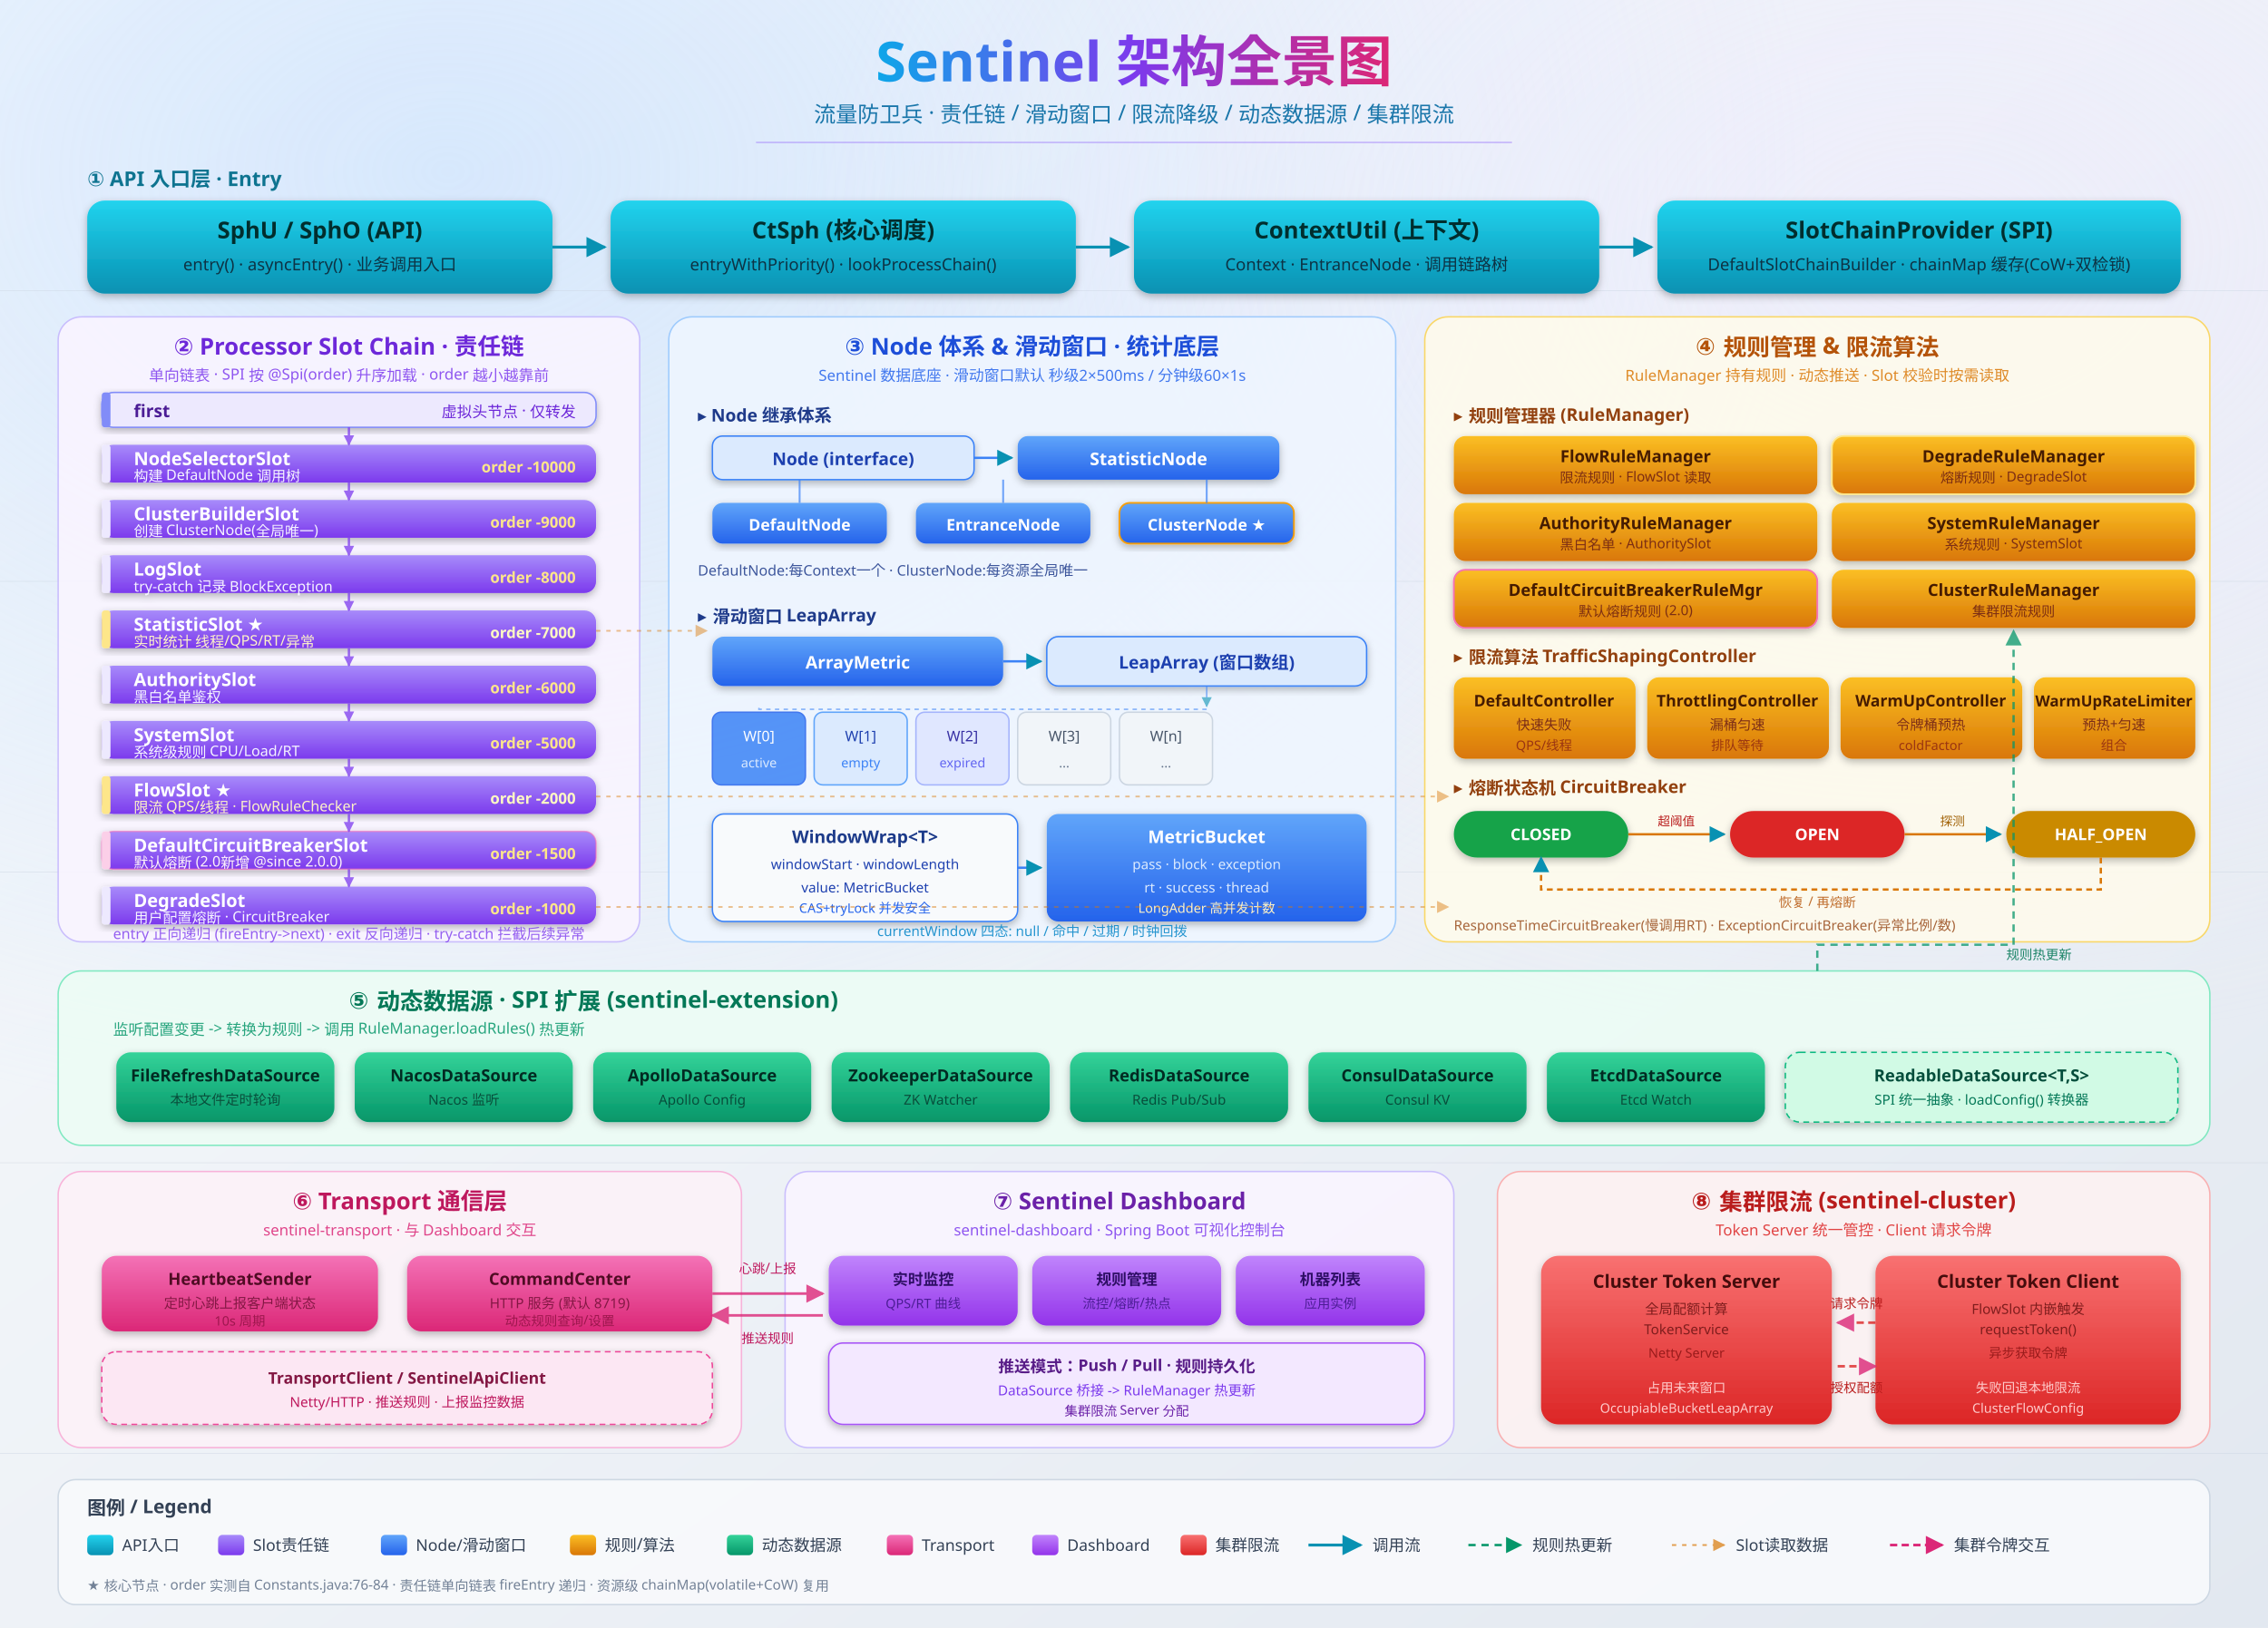
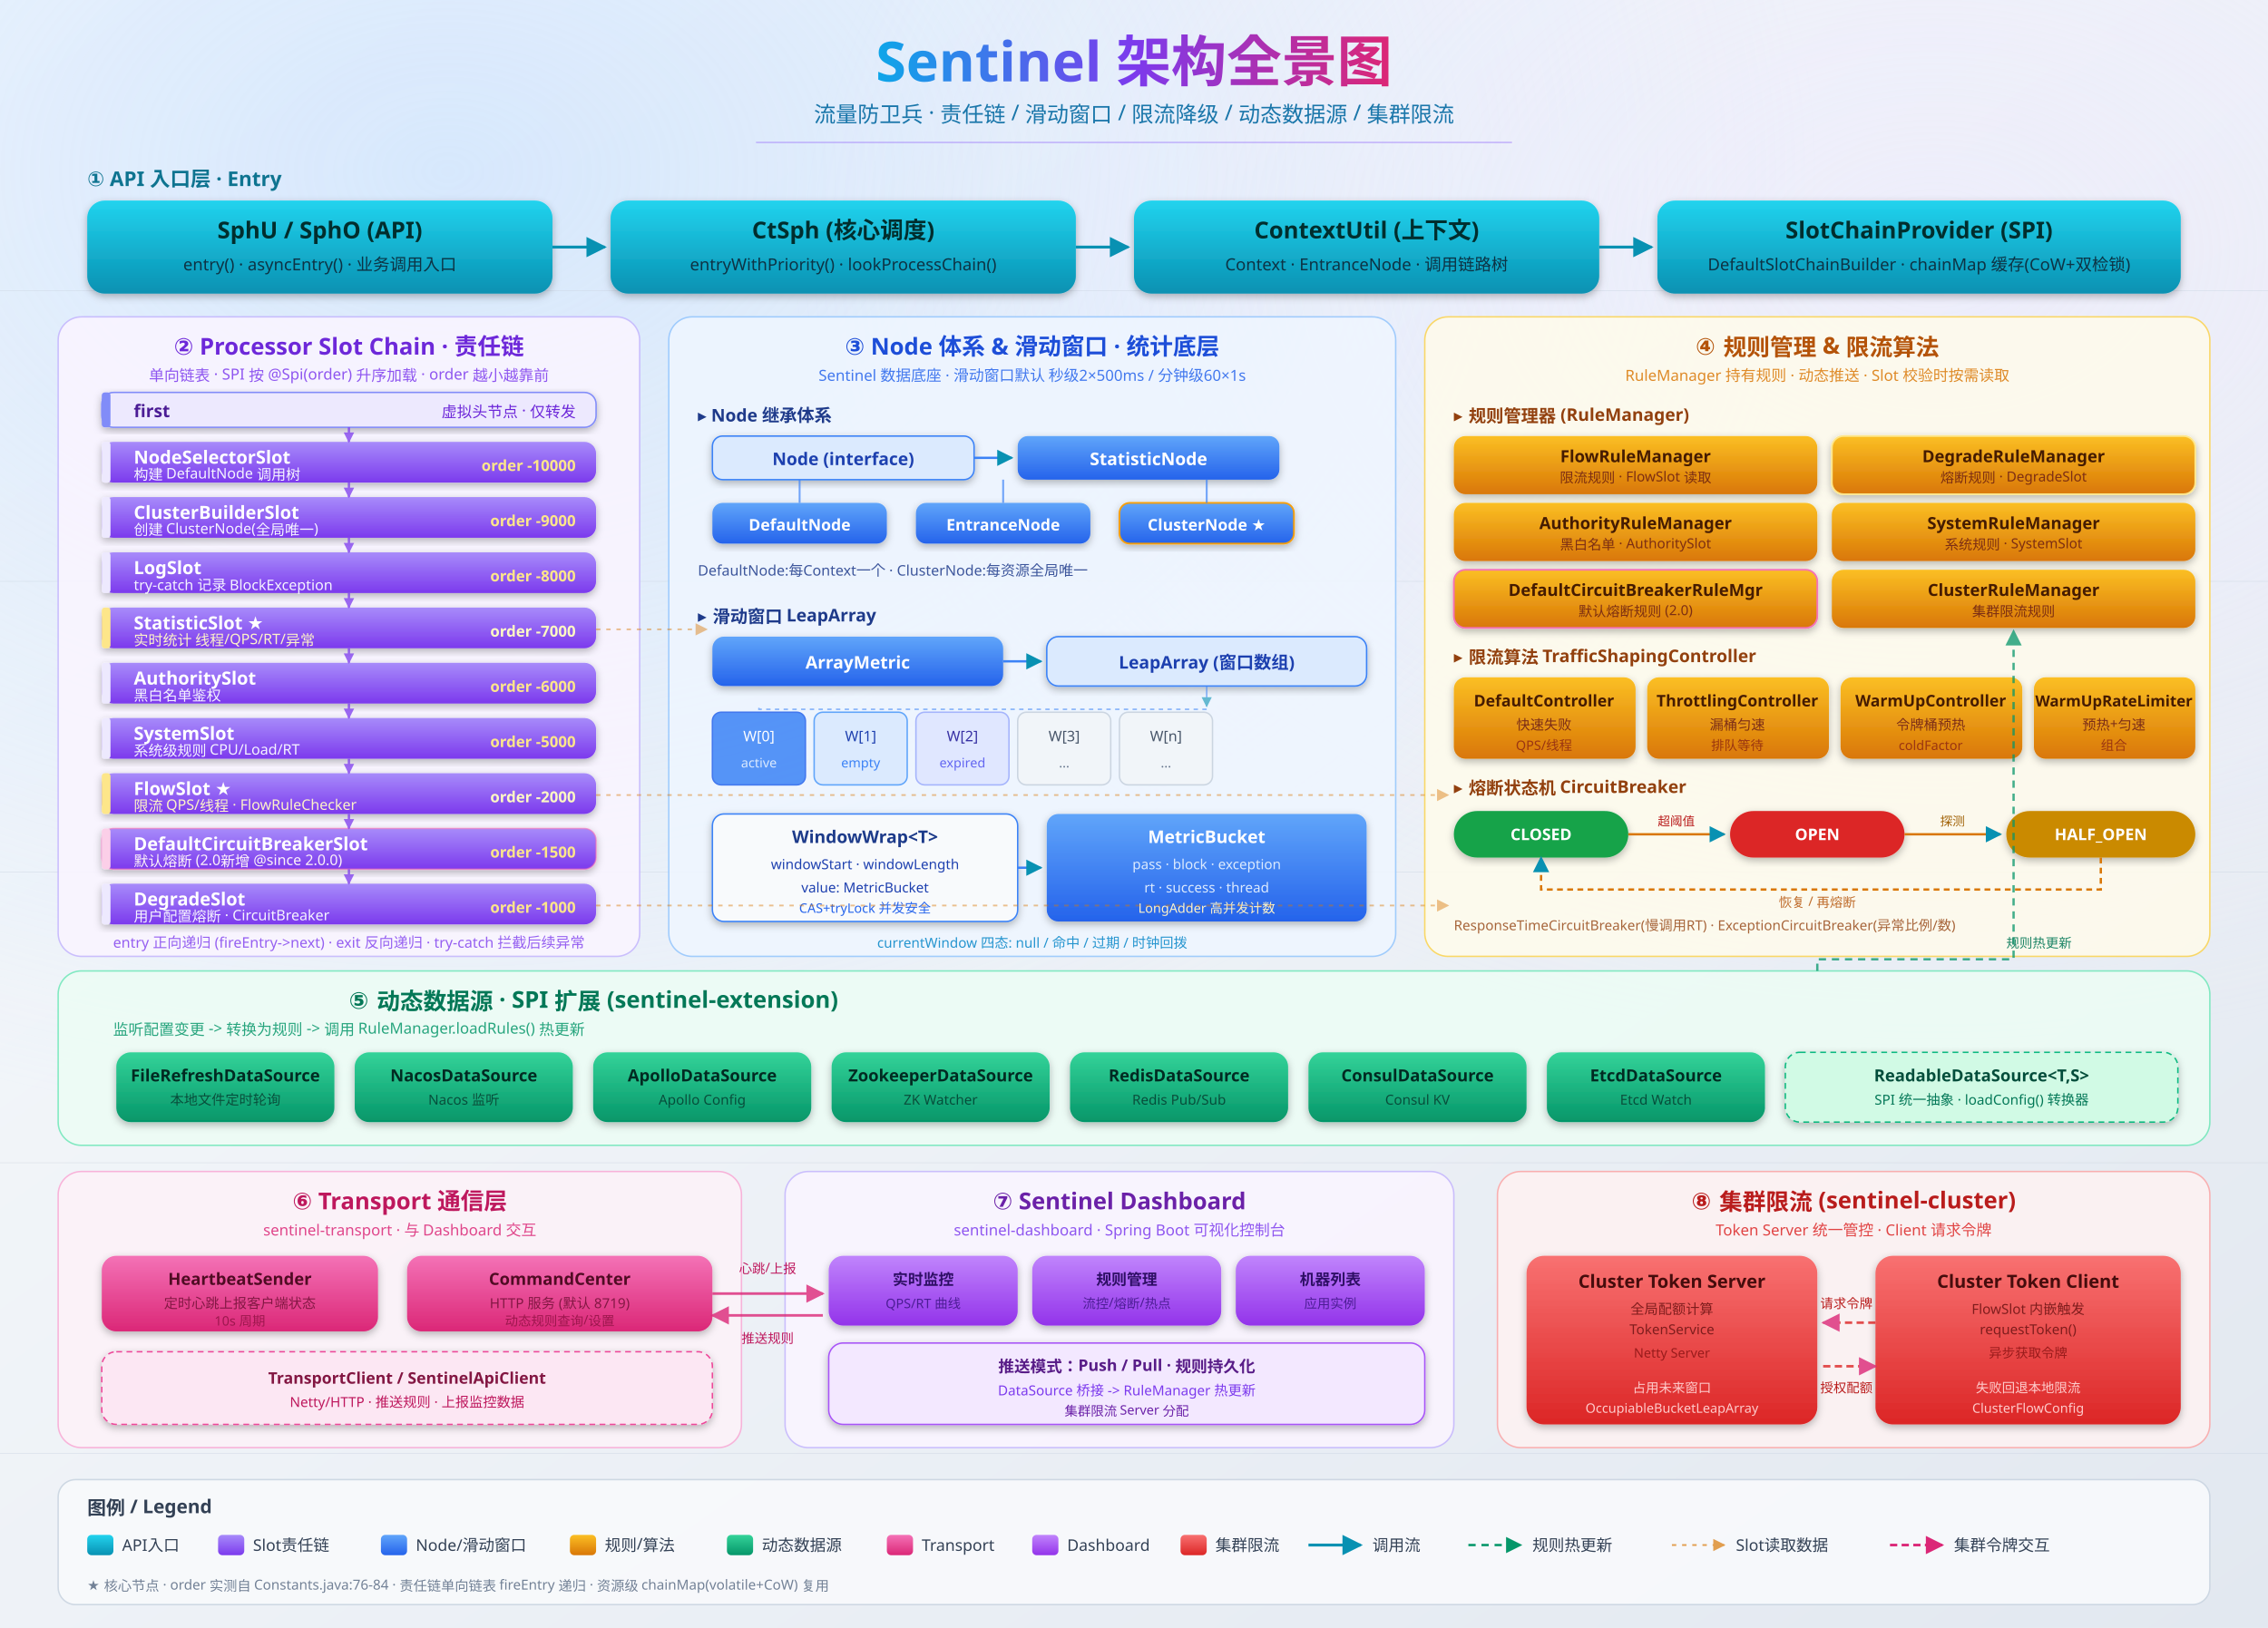
<svg xmlns="http://www.w3.org/2000/svg" width="1560" height="1120" viewBox="0 0 1560 1120" font-family="'Microsoft YaHei','PingFang SC','Segoe UI',sans-serif">
  <defs>
    <linearGradient id="bgGrad" x1="0" y1="0" x2="1" y2="1">
      <stop offset="0" stop-color="#f8fafc" />
      <stop offset="0.5" stop-color="#eef2f7" />
      <stop offset="1" stop-color="#e2e8f0" />
    </linearGradient>
    <radialGradient id="glow1" cx="0.2" cy="0.1" r="0.6">
      <stop offset="0" stop-color="#bfdbfe" stop-opacity="0.55" />
      <stop offset="1" stop-color="#bfdbfe" stop-opacity="0" />
    </radialGradient>
    <radialGradient id="glow2" cx="0.85" cy="0.15" r="0.5">
      <stop offset="0" stop-color="#ede9fe" stop-opacity="0.5" />
      <stop offset="1" stop-color="#ede9fe" stop-opacity="0" />
    </radialGradient>
    <linearGradient id="gEntry" x1="0" y1="0" x2="0" y2="1">
      <stop offset="0" stop-color="#22d3ee" />
      <stop offset="1" stop-color="#0891b2" />
    </linearGradient>
    <linearGradient id="gSlot" x1="0" y1="0" x2="0" y2="1">
      <stop offset="0" stop-color="#a78bfa" />
      <stop offset="1" stop-color="#7c3aed" />
    </linearGradient>
    <linearGradient id="gNode" x1="0" y1="0" x2="0" y2="1">
      <stop offset="0" stop-color="#60a5fa" />
      <stop offset="1" stop-color="#2563eb" />
    </linearGradient>
    <linearGradient id="gRule" x1="0" y1="0" x2="0" y2="1">
      <stop offset="0" stop-color="#fbbf24" />
      <stop offset="1" stop-color="#d97706" />
    </linearGradient>
    <linearGradient id="gDs" x1="0" y1="0" x2="0" y2="1">
      <stop offset="0" stop-color="#34d399" />
      <stop offset="1" stop-color="#059669" />
    </linearGradient>
    <linearGradient id="gTrans" x1="0" y1="0" x2="0" y2="1">
      <stop offset="0" stop-color="#f472b6" />
      <stop offset="1" stop-color="#db2777" />
    </linearGradient>
    <linearGradient id="gCluster" x1="0" y1="0" x2="0" y2="1">
      <stop offset="0" stop-color="#f87171" />
      <stop offset="1" stop-color="#dc2626" />
    </linearGradient>
    <linearGradient id="gDash" x1="0" y1="0" x2="0" y2="1">
      <stop offset="0" stop-color="#c084fc" />
      <stop offset="1" stop-color="#9333ea" />
    </linearGradient>
    <linearGradient id="titleGrad" x1="0" y1="0" x2="1" y2="0">
      <stop offset="0" stop-color="#0ea5e9" />
      <stop offset="0.5" stop-color="#7c3aed" />
      <stop offset="1" stop-color="#db2777" />
    </linearGradient>
    <filter id="shadow" x="-20%" y="-20%" width="140%" height="140%">
      <feGaussianBlur in="SourceAlpha" stdDeviation="2.5" />
      <feOffset dx="0" dy="2" result="off" />
      <feComponentTransfer>
        <feFuncA type="linear" slope="0.28" />
      </feComponentTransfer>
      <feMerge>
        <feMergeNode />
        <feMergeNode in="SourceGraphic" />
      </feMerge>
    </filter>
    <marker id="arr" viewBox="0 0 10 10" refX="9" refY="5" markerWidth="7" markerHeight="7" orient="auto">
      <path d="M0,0 L10,5 L0,10 z" fill="#0891b2" />
    </marker>
    <marker id="arrV" viewBox="0 0 10 10" refX="9" refY="5" markerWidth="7" markerHeight="7" orient="auto">
      <path d="M0,0 L10,5 L0,10 z" fill="#7c3aed" />
    </marker>
    <marker id="arrG" viewBox="0 0 10 10" refX="9" refY="5" markerWidth="7" markerHeight="7" orient="auto">
      <path d="M0,0 L10,5 L0,10 z" fill="#059669" />
    </marker>
    <marker id="arrP" viewBox="0 0 10 10" refX="9" refY="5" markerWidth="7" markerHeight="7" orient="auto">
      <path d="M0,0 L10,5 L0,10 z" fill="#db2777" />
    </marker>
    <marker id="arrD" viewBox="0 0 10 10" refX="9" refY="5" markerWidth="7" markerHeight="7" orient="auto">
      <path d="M0,0 L10,5 L0,10 z" fill="#d97706" />
    </marker>
    <marker id="arrVs" viewBox="0 0 10 10" refX="9" refY="5" markerWidth="4.5" markerHeight="4.5" orient="auto">
      <path d="M0,0 L10,5 L0,10 z" fill="#7c3aed" />
    </marker>
  </defs>
  <rect width="1560" height="1120" fill="url(#bgGrad)" />
  <rect width="1560" height="1120" fill="url(#glow1)" />
  <rect width="1560" height="1120" fill="url(#glow2)" />
  <g stroke="#cbd5e1" stroke-width="0.5" opacity="0.55">
    <path d="M0 200 H1560 M0 400 H1560 M0 600 H1560 M0 800 H1560 M0 1000 H1560" />
  </g>
  <text x="780" y="56" text-anchor="middle" font-size="38" font-weight="800" fill="url(#titleGrad)">Sentinel 架构全景图</text>
  <text x="780" y="84" text-anchor="middle" font-size="15" fill="#0369a1" opacity="0.9">流量防卫兵 · 责任链 / 滑动窗口 / 限流降级 / 动态数据源 / 集群限流</text>
  <line x1="520" y1="98" x2="1040" y2="98" stroke="#a78bfa" stroke-width="1" opacity="0.6" />
  <text x="60" y="128" font-size="14" font-weight="700" fill="#0e7490">① API 入口层 · Entry</text>
  <g filter="url(#shadow)">
    <rect x="60" y="138" width="320" height="64" rx="12" fill="url(#gEntry)" />
    <text x="220" y="164" text-anchor="middle" font-size="16" font-weight="700" fill="#042f2e">SphU / SphO  (API)</text>
    <text x="220" y="186" text-anchor="middle" font-size="11.5" fill="#083344">entry() · asyncEntry() · 业务调用入口</text>
  </g>
  <g filter="url(#shadow)">
    <rect x="420" y="138" width="320" height="64" rx="12" fill="url(#gEntry)" />
    <text x="580" y="164" text-anchor="middle" font-size="16" font-weight="700" fill="#042f2e">CtSph  (核心调度)</text>
    <text x="580" y="186" text-anchor="middle" font-size="11.5" fill="#083344">entryWithPriority() · lookProcessChain()</text>
  </g>
  <g filter="url(#shadow)">
    <rect x="780" y="138" width="320" height="64" rx="12" fill="url(#gEntry)" />
    <text x="940" y="164" text-anchor="middle" font-size="16" font-weight="700" fill="#042f2e">ContextUtil  (上下文)</text>
    <text x="940" y="186" text-anchor="middle" font-size="11.5" fill="#083344">Context · EntranceNode · 调用链路树</text>
  </g>
  <g filter="url(#shadow)">
    <rect x="1140" y="138" width="360" height="64" rx="12" fill="url(#gEntry)" />
    <text x="1320" y="164" text-anchor="middle" font-size="16" font-weight="700" fill="#042f2e">SlotChainProvider (SPI)</text>
    <text x="1320" y="186" text-anchor="middle" font-size="11.5" fill="#083344">DefaultSlotChainBuilder · chainMap 缓存(CoW+双检锁)</text>
  </g>
  <g stroke="#0891b2" stroke-width="2" fill="none" marker-end="url(#arr)">
    <path d="M380 170 H416" />
    <path d="M740 170 H776" />
    <path d="M1100 170 H1136" />
  </g>
-   <rect x="40" y="218" width="400" height="430" rx="16" fill="#faf5ff" opacity="0.85" stroke="#c4b5fd" stroke-width="1" />
+   <rect x="40" y="218" width="400" height="440" rx="16" fill="#faf5ff" opacity="0.85" stroke="#c4b5fd" stroke-width="1" />
  <text x="240" y="244" text-anchor="middle" font-size="16" font-weight="700" fill="#6d28d9">② Processor Slot Chain · 责任链</text>
  <text x="240" y="262" text-anchor="middle" font-size="10.5" fill="#7c3aed" opacity="0.85">单向链表 · SPI 按 @Spi(order) 升序加载 · order 越小越靠前</text>
  <g filter="url(#shadow)">
    <rect x="70" y="270" width="340" height="24" rx="8" fill="#ede9fe" stroke="#818cf8" stroke-width="1" />
    <rect x="70" y="270" width="6" height="24" rx="2" fill="#818cf8" />
    <text x="92" y="287" font-size="12" font-weight="700" fill="#4c1d95">first</text>
    <text x="396" y="287" text-anchor="end" font-size="10.5" fill="#6d28d9">虚拟头节点 · 仅转发</text>
  </g>
  <g filter="url(#shadow)">
-     <rect x="70" y="306" width="340" height="26" rx="8" fill="url(#gSlot)" />
-     <rect x="70" y="306" width="6" height="26" rx="2" fill="#ede9fe" />
-     <text x="92" y="320" font-size="12.5" font-weight="700" fill="#fff">NodeSelectorSlot</text>
-     <text x="92" y="331" font-size="10" fill="#f5f3ff">构建 DefaultNode 调用树</text>
-     <text x="396" y="325" text-anchor="end" font-size="10.5" font-weight="700" fill="#fde68a">order -10000</text>
-   </g>
-   <g filter="url(#shadow)">
-     <rect x="70" y="344" width="340" height="26" rx="8" fill="url(#gSlot)" />
-     <rect x="70" y="344" width="6" height="26" rx="2" fill="#ede9fe" />
-     <text x="92" y="358" font-size="12.5" font-weight="700" fill="#fff">ClusterBuilderSlot</text>
-     <text x="92" y="369" font-size="10" fill="#f5f3ff">创建 ClusterNode(全局唯一)</text>
-     <text x="396" y="363" text-anchor="end" font-size="10.5" font-weight="700" fill="#fde68a">order -9000</text>
-   </g>
-   <g filter="url(#shadow)">
-     <rect x="70" y="382" width="340" height="26" rx="8" fill="url(#gSlot)" />
-     <rect x="70" y="382" width="6" height="26" rx="2" fill="#ede9fe" />
-     <text x="92" y="396" font-size="12.5" font-weight="700" fill="#fff">LogSlot</text>
-     <text x="92" y="407" font-size="10" fill="#f5f3ff">try-catch 记录 BlockException</text>
-     <text x="396" y="401" text-anchor="end" font-size="10.5" font-weight="700" fill="#fde68a">order -8000</text>
-   </g>
-   <g filter="url(#shadow)">
-     <rect x="70" y="420" width="340" height="26" rx="8" fill="url(#gSlot)" />
-     <rect x="70" y="420" width="6" height="26" rx="2" fill="#fde68a" />
-     <text x="92" y="434" font-size="12.5" font-weight="700" fill="#fff">StatisticSlot  ★</text>
-     <text x="92" y="445" font-size="10" fill="#fef3c7">实时统计 线程/QPS/RT/异常</text>
-     <text x="396" y="439" text-anchor="end" font-size="10.5" font-weight="700" fill="#fef9c3">order -7000</text>
-   </g>
-   <g filter="url(#shadow)">
-     <rect x="70" y="458" width="340" height="26" rx="8" fill="url(#gSlot)" />
-     <rect x="70" y="458" width="6" height="26" rx="2" fill="#ede9fe" />
-     <text x="92" y="472" font-size="12.5" font-weight="700" fill="#fff">AuthoritySlot</text>
-     <text x="92" y="483" font-size="10" fill="#f5f3ff">黑白名单鉴权</text>
-     <text x="396" y="477" text-anchor="end" font-size="10.5" font-weight="700" fill="#fde68a">order -6000</text>
-   </g>
-   <g filter="url(#shadow)">
-     <rect x="70" y="496" width="340" height="26" rx="8" fill="url(#gSlot)" />
-     <rect x="70" y="496" width="6" height="26" rx="2" fill="#ede9fe" />
-     <text x="92" y="510" font-size="12.5" font-weight="700" fill="#fff">SystemSlot</text>
-     <text x="92" y="521" font-size="10" fill="#f5f3ff">系统级规则 CPU/Load/RT</text>
-     <text x="396" y="515" text-anchor="end" font-size="10.5" font-weight="700" fill="#fde68a">order -5000</text>
-   </g>
-   <g filter="url(#shadow)">
-     <rect x="70" y="534" width="340" height="26" rx="8" fill="url(#gSlot)" />
-     <rect x="70" y="534" width="6" height="26" rx="2" fill="#fde68a" />
-     <text x="92" y="548" font-size="12.5" font-weight="700" fill="#fff">FlowSlot  ★</text>
-     <text x="92" y="559" font-size="10" fill="#fef3c7">限流 QPS/线程 · FlowRuleChecker</text>
-     <text x="396" y="553" text-anchor="end" font-size="10.5" font-weight="700" fill="#fef9c3">order -2000</text>
-   </g>
-   <g filter="url(#shadow)">
-     <rect x="70" y="572" width="340" height="26" rx="8" fill="url(#gSlot)" stroke="#f472b6" stroke-width="1" stroke-opacity="0.6" />
-     <rect x="70" y="572" width="6" height="26" rx="2" fill="#fbcfe8" />
-     <text x="92" y="586" font-size="12.5" font-weight="700" fill="#fff">DefaultCircuitBreakerSlot</text>
-     <text x="92" y="597" font-size="10" fill="#fdf2f8">默认熔断 (2.0新增 @since 2.0.0)</text>
-     <text x="396" y="591" text-anchor="end" font-size="10.5" font-weight="700" fill="#fde68a">order -1500</text>
-   </g>
-   <g filter="url(#shadow)">
-     <rect x="70" y="610" width="340" height="26" rx="8" fill="url(#gSlot)" />
-     <rect x="70" y="610" width="6" height="26" rx="2" fill="#ede9fe" />
-     <text x="92" y="624" font-size="12.5" font-weight="700" fill="#fff">DegradeSlot</text>
-     <text x="92" y="635" font-size="10" fill="#f5f3ff">用户配置熔断 · CircuitBreaker</text>
-     <text x="396" y="629" text-anchor="end" font-size="10.5" font-weight="700" fill="#fde68a">order -1000</text>
+     <rect x="70" y="304" width="340" height="28" rx="8" fill="url(#gSlot)" />
+     <rect x="70" y="304" width="6" height="28" rx="2" fill="#ede9fe" />
+     <text x="92" y="319" font-size="12.5" font-weight="700" fill="#fff">NodeSelectorSlot</text>
+     <text x="92" y="330" font-size="10" fill="#f5f3ff">构建 DefaultNode 调用树</text>
+     <text x="396" y="324" text-anchor="end" font-size="10.5" font-weight="700" fill="#fde68a">order -10000</text>
+   </g>
+   <g filter="url(#shadow)">
+     <rect x="70" y="342" width="340" height="28" rx="8" fill="url(#gSlot)" />
+     <rect x="70" y="342" width="6" height="28" rx="2" fill="#ede9fe" />
+     <text x="92" y="357" font-size="12.5" font-weight="700" fill="#fff">ClusterBuilderSlot</text>
+     <text x="92" y="368" font-size="10" fill="#f5f3ff">创建 ClusterNode(全局唯一)</text>
+     <text x="396" y="362" text-anchor="end" font-size="10.5" font-weight="700" fill="#fde68a">order -9000</text>
+   </g>
+   <g filter="url(#shadow)">
+     <rect x="70" y="380" width="340" height="28" rx="8" fill="url(#gSlot)" />
+     <rect x="70" y="380" width="6" height="28" rx="2" fill="#ede9fe" />
+     <text x="92" y="395" font-size="12.5" font-weight="700" fill="#fff">LogSlot</text>
+     <text x="92" y="406" font-size="10" fill="#f5f3ff">try-catch 记录 BlockException</text>
+     <text x="396" y="400" text-anchor="end" font-size="10.5" font-weight="700" fill="#fde68a">order -8000</text>
+   </g>
+   <g filter="url(#shadow)">
+     <rect x="70" y="418" width="340" height="28" rx="8" fill="url(#gSlot)" />
+     <rect x="70" y="418" width="6" height="28" rx="2" fill="#fde68a" />
+     <text x="92" y="433" font-size="12.5" font-weight="700" fill="#fff">StatisticSlot  ★</text>
+     <text x="92" y="444" font-size="10" fill="#fef3c7">实时统计 线程/QPS/RT/异常</text>
+     <text x="396" y="438" text-anchor="end" font-size="10.5" font-weight="700" fill="#fef9c3">order -7000</text>
+   </g>
+   <g filter="url(#shadow)">
+     <rect x="70" y="456" width="340" height="28" rx="8" fill="url(#gSlot)" />
+     <rect x="70" y="456" width="6" height="28" rx="2" fill="#ede9fe" />
+     <text x="92" y="471" font-size="12.5" font-weight="700" fill="#fff">AuthoritySlot</text>
+     <text x="92" y="482" font-size="10" fill="#f5f3ff">黑白名单鉴权</text>
+     <text x="396" y="476" text-anchor="end" font-size="10.5" font-weight="700" fill="#fde68a">order -6000</text>
+   </g>
+   <g filter="url(#shadow)">
+     <rect x="70" y="494" width="340" height="28" rx="8" fill="url(#gSlot)" />
+     <rect x="70" y="494" width="6" height="28" rx="2" fill="#ede9fe" />
+     <text x="92" y="509" font-size="12.5" font-weight="700" fill="#fff">SystemSlot</text>
+     <text x="92" y="520" font-size="10" fill="#f5f3ff">系统级规则 CPU/Load/RT</text>
+     <text x="396" y="514" text-anchor="end" font-size="10.5" font-weight="700" fill="#fde68a">order -5000</text>
+   </g>
+   <g filter="url(#shadow)">
+     <rect x="70" y="532" width="340" height="28" rx="8" fill="url(#gSlot)" />
+     <rect x="70" y="532" width="6" height="28" rx="2" fill="#fde68a" />
+     <text x="92" y="547" font-size="12.5" font-weight="700" fill="#fff">FlowSlot  ★</text>
+     <text x="92" y="558" font-size="10" fill="#fef3c7">限流 QPS/线程 · FlowRuleChecker</text>
+     <text x="396" y="552" text-anchor="end" font-size="10.5" font-weight="700" fill="#fef9c3">order -2000</text>
+   </g>
+   <g filter="url(#shadow)">
+     <rect x="70" y="570" width="340" height="28" rx="8" fill="url(#gSlot)" stroke="#f472b6" stroke-width="1" stroke-opacity="0.6" />
+     <rect x="70" y="570" width="6" height="28" rx="2" fill="#fbcfe8" />
+     <text x="92" y="585" font-size="12.5" font-weight="700" fill="#fff">DefaultCircuitBreakerSlot</text>
+     <text x="92" y="596" font-size="10" fill="#fdf2f8">默认熔断 (2.0新增 @since 2.0.0)</text>
+     <text x="396" y="590" text-anchor="end" font-size="10.5" font-weight="700" fill="#fde68a">order -1500</text>
+   </g>
+   <g filter="url(#shadow)">
+     <rect x="70" y="608" width="340" height="28" rx="8" fill="url(#gSlot)" />
+     <rect x="70" y="608" width="6" height="28" rx="2" fill="#ede9fe" />
+     <text x="92" y="623" font-size="12.5" font-weight="700" fill="#fff">DegradeSlot</text>
+     <text x="92" y="634" font-size="10" fill="#f5f3ff">用户配置熔断 · CircuitBreaker</text>
+     <text x="396" y="628" text-anchor="end" font-size="10.5" font-weight="700" fill="#fde68a">order -1000</text>
  </g>
  <g stroke="#7c3aed" stroke-width="1.6" fill="none" marker-end="url(#arrVs)" opacity="0.75">
-     <path d="M240 294 V306" />
-     <path d="M240 332 V344" />
-     <path d="M240 370 V382" />
-     <path d="M240 408 V420" />
-     <path d="M240 446 V458" />
-     <path d="M240 484 V496" />
-     <path d="M240 522 V534" />
-     <path d="M240 560 V572" />
-     <path d="M240 598 V610" />
-   </g>
-   <text x="240" y="646" text-anchor="middle" font-size="10" fill="#7c3aed" opacity="0.8">entry 正向递归 (fireEntry-&gt;next) · exit 反向递归 · try-catch 拦截后续异常</text>
-   <rect x="460" y="218" width="500" height="430" rx="16" fill="#eff6ff" opacity="0.85" stroke="#93c5fd" stroke-width="1" />
+     <path d="M240 294 V304" />
+     <path d="M240 332 V342" />
+     <path d="M240 370 V380" />
+     <path d="M240 408 V418" />
+     <path d="M240 446 V456" />
+     <path d="M240 484 V494" />
+     <path d="M240 522 V532" />
+     <path d="M240 560 V570" />
+     <path d="M240 598 V608" />
+   </g>
+   <text x="240" y="652" text-anchor="middle" font-size="10" fill="#7c3aed" opacity="0.8">entry 正向递归 (fireEntry-&gt;next) · exit 反向递归 · try-catch 拦截后续异常</text>
+   <rect x="460" y="218" width="500" height="440" rx="16" fill="#eff6ff" opacity="0.85" stroke="#93c5fd" stroke-width="1" />
  <text x="710" y="244" text-anchor="middle" font-size="16" font-weight="700" fill="#1d4ed8">③ Node 体系 &amp; 滑动窗口 · 统计底层</text>
  <text x="710" y="262" text-anchor="middle" font-size="10.5" fill="#2563eb" opacity="0.85">Sentinel 数据底座 · 滑动窗口默认 秒级2×500ms / 分钟级60×1s</text>
  <text x="480" y="290" font-size="12" font-weight="700" fill="#1e3a8a">▸ Node 继承体系</text>
  <g filter="url(#shadow)">
    <rect x="490" y="300" width="180" height="30" rx="7" fill="#dbeafe" stroke="#3b82f6" stroke-width="1" />
    <text x="580" y="320" text-anchor="middle" font-size="12" font-weight="700" fill="#1e40af">Node (interface)</text>
  </g>
  <g filter="url(#shadow)">
    <rect x="700" y="300" width="180" height="30" rx="7" fill="url(#gNode)" />
    <text x="790" y="320" text-anchor="middle" font-size="12" font-weight="700" fill="#fff">StatisticNode</text>
  </g>
  <path d="M670 315 H696" stroke="#3b82f6" stroke-width="1.6" marker-end="url(#arr)" />
  <g filter="url(#shadow)">
    <rect x="490" y="346" width="120" height="28" rx="7" fill="url(#gNode)" />
    <text x="550" y="365" text-anchor="middle" font-size="11" font-weight="700" fill="#fff">DefaultNode</text>
  </g>
  <g filter="url(#shadow)">
    <rect x="630" y="346" width="120" height="28" rx="7" fill="url(#gNode)" />
    <text x="690" y="365" text-anchor="middle" font-size="11" font-weight="700" fill="#fff">EntranceNode</text>
  </g>
  <g filter="url(#shadow)">
    <rect x="770" y="346" width="120" height="28" rx="7" fill="url(#gNode)" stroke="#f59e0b" stroke-width="1.2" />
    <text x="830" y="365" text-anchor="middle" font-size="11" font-weight="700" fill="#fff">ClusterNode ★</text>
  </g>
  <g stroke="#3b82f6" stroke-width="1.3" fill="none" opacity="0.7">
    <path d="M550 346 V330" />
    <path d="M690 346 V330" />
    <path d="M830 346 V330" />
  </g>
  <text x="480" y="396" font-size="10" fill="#1e3a8a" opacity="0.85">DefaultNode:每Context一个 · ClusterNode:每资源全局唯一</text>
  <text x="480" y="428" font-size="12" font-weight="700" fill="#1e3a8a">▸ 滑动窗口 LeapArray</text>
  <g filter="url(#shadow)">
    <rect x="490" y="438" width="200" height="34" rx="8" fill="url(#gNode)" />
    <text x="590" y="460" text-anchor="middle" font-size="12" font-weight="700" fill="#fff">ArrayMetric</text>
  </g>
  <g filter="url(#shadow)">
    <rect x="720" y="438" width="220" height="34" rx="8" fill="#dbeafe" stroke="#3b82f6" stroke-width="1" />
    <text x="830" y="460" text-anchor="middle" font-size="12" font-weight="700" fill="#1e40af">LeapArray (窗口数组)</text>
  </g>
  <path d="M690 455 H716" stroke="#3b82f6" stroke-width="1.6" marker-end="url(#arr)" />
  <g>
    <rect x="490" y="490" width="64" height="50" rx="6" fill="#3b82f6" opacity="0.85" stroke="#2563eb" />
    <text x="522" y="510" text-anchor="middle" font-size="10" fill="#fff">W[0]</text>
    <text x="522" y="528" text-anchor="middle" font-size="9" fill="#dbeafe">active</text>
    <rect x="560" y="490" width="64" height="50" rx="6" fill="#dbeafe" stroke="#60a5fa" />
    <text x="592" y="510" text-anchor="middle" font-size="10" fill="#1e40af">W[1]</text>
    <text x="592" y="528" text-anchor="middle" font-size="9" fill="#3b82f6">empty</text>
    <rect x="630" y="490" width="64" height="50" rx="6" fill="#e0e7ff" stroke="#a5b4fc" />
    <text x="662" y="510" text-anchor="middle" font-size="10" fill="#3730a3">W[2]</text>
    <text x="662" y="528" text-anchor="middle" font-size="9" fill="#6366f1">expired</text>
    <rect x="700" y="490" width="64" height="50" rx="6" fill="#f1f5f9" stroke="#cbd5e1" />
    <text x="732" y="510" text-anchor="middle" font-size="10" fill="#475569">W[3]</text>
    <text x="732" y="528" text-anchor="middle" font-size="9" fill="#64748b">...</text>
    <rect x="770" y="490" width="64" height="50" rx="6" fill="#f1f5f9" stroke="#cbd5e1" />
    <text x="802" y="510" text-anchor="middle" font-size="10" fill="#475569">W[n]</text>
    <text x="802" y="528" text-anchor="middle" font-size="9" fill="#64748b">...</text>
  </g>
  <g stroke="#3b82f6" stroke-width="1" fill="none" opacity="0.6">
    <path d="M830 472 V486" marker-end="url(#arr)" />
    <path d="M830 488 H522 V486" stroke-dasharray="3,3" />
  </g>
  <g filter="url(#shadow)">
    <rect x="490" y="560" width="210" height="74" rx="8" fill="#f8fafc" stroke="#3b82f6" stroke-width="1" />
    <text x="595" y="580" text-anchor="middle" font-size="12" font-weight="700" fill="#1e3a8a">WindowWrap&lt;T&gt;</text>
    <text x="595" y="598" text-anchor="middle" font-size="9.5" fill="#1e40af">windowStart · windowLength</text>
    <text x="595" y="614" text-anchor="middle" font-size="9.5" fill="#1e40af">value: MetricBucket</text>
    <text x="595" y="628" text-anchor="middle" font-size="9" fill="#2563eb">CAS+tryLock 并发安全</text>
  </g>
  <g filter="url(#shadow)">
    <rect x="720" y="560" width="220" height="74" rx="8" fill="url(#gNode)" />
    <text x="830" y="580" text-anchor="middle" font-size="12" font-weight="700" fill="#fff">MetricBucket</text>
    <text x="830" y="598" text-anchor="middle" font-size="9.5" fill="#dbeafe">pass · block · exception</text>
    <text x="830" y="614" text-anchor="middle" font-size="9.5" fill="#dbeafe">rt · success · thread</text>
    <text x="830" y="628" text-anchor="middle" font-size="9" fill="#fef3c7">LongAdder 高并发计数</text>
  </g>
  <path d="M700 597 H716" stroke="#3b82f6" stroke-width="1.6" marker-end="url(#arr)" />
-   <text x="710" y="644" text-anchor="middle" font-size="9.5" fill="#0284c7" opacity="0.85">currentWindow 四态: null / 命中 / 过期 / 时钟回拨</text>
-   <rect x="980" y="218" width="540" height="430" rx="16" fill="#fffbeb" opacity="0.85" stroke="#fcd34d" stroke-width="1" />
+   <text x="710" y="652" text-anchor="middle" font-size="9.5" fill="#0284c7" opacity="0.85">currentWindow 四态: null / 命中 / 过期 / 时钟回拨</text>
+   <rect x="980" y="218" width="540" height="440" rx="16" fill="#fffbeb" opacity="0.85" stroke="#fcd34d" stroke-width="1" />
  <text x="1250" y="244" text-anchor="middle" font-size="16" font-weight="700" fill="#b45309">④ 规则管理 &amp; 限流算法</text>
  <text x="1250" y="262" text-anchor="middle" font-size="10.5" fill="#d97706" opacity="0.85">RuleManager 持有规则 · 动态推送 · Slot 校验时按需读取</text>
  <text x="1000" y="290" font-size="12" font-weight="700" fill="#92400e">▸ 规则管理器 (RuleManager)</text>
  <g filter="url(#shadow)">
    <rect x="1000" y="300" width="250" height="40" rx="8" fill="url(#gRule)" />
    <text x="1125" y="318" text-anchor="middle" font-size="11.5" font-weight="700" fill="#451a03">FlowRuleManager</text>
    <text x="1125" y="332" text-anchor="middle" font-size="9.5" fill="#7c2d12">限流规则 · FlowSlot 读取</text>
  </g>
  <g filter="url(#shadow)">
    <rect x="1260" y="300" width="250" height="40" rx="8" fill="url(#gRule)" stroke="#fde68a" stroke-width="1.2" />
    <text x="1385" y="318" text-anchor="middle" font-size="11.5" font-weight="700" fill="#451a03">DegradeRuleManager</text>
    <text x="1385" y="332" text-anchor="middle" font-size="9.5" fill="#7c2d12">熔断规则 · DegradeSlot</text>
  </g>
  <g filter="url(#shadow)">
    <rect x="1000" y="346" width="250" height="40" rx="8" fill="url(#gRule)" />
    <text x="1125" y="364" text-anchor="middle" font-size="11.5" font-weight="700" fill="#451a03">AuthorityRuleManager</text>
    <text x="1125" y="378" text-anchor="middle" font-size="9.5" fill="#7c2d12">黑白名单 · AuthoritySlot</text>
  </g>
  <g filter="url(#shadow)">
    <rect x="1260" y="346" width="250" height="40" rx="8" fill="url(#gRule)" />
    <text x="1385" y="364" text-anchor="middle" font-size="11.5" font-weight="700" fill="#451a03">SystemRuleManager</text>
    <text x="1385" y="378" text-anchor="middle" font-size="9.5" fill="#7c2d12">系统规则 · SystemSlot</text>
  </g>
  <g filter="url(#shadow)">
    <rect x="1000" y="392" width="250" height="40" rx="8" fill="url(#gRule)" stroke="#f472b6" stroke-width="1.2" />
    <text x="1125" y="410" text-anchor="middle" font-size="11.5" font-weight="700" fill="#451a03">DefaultCircuitBreakerRuleMgr</text>
    <text x="1125" y="424" text-anchor="middle" font-size="9.5" fill="#7c2d12">默认熔断规则 (2.0)</text>
  </g>
  <g filter="url(#shadow)">
    <rect x="1260" y="392" width="250" height="40" rx="8" fill="url(#gRule)" />
    <text x="1385" y="410" text-anchor="middle" font-size="11.5" font-weight="700" fill="#451a03">ClusterRuleManager</text>
    <text x="1385" y="424" text-anchor="middle" font-size="9.5" fill="#7c2d12">集群限流规则</text>
  </g>
  <text x="1000" y="456" font-size="12" font-weight="700" fill="#92400e">▸ 限流算法 TrafficShapingController</text>
  <g filter="url(#shadow)">
    <rect x="1000" y="466" width="125" height="56" rx="8" fill="url(#gRule)" />
    <text x="1062" y="486" text-anchor="middle" font-size="11" font-weight="700" fill="#451a03">DefaultController</text>
    <text x="1062" y="502" text-anchor="middle" font-size="9.5" fill="#7c2d12">快速失败</text>
    <text x="1062" y="516" text-anchor="middle" font-size="9" fill="#9a3412">QPS/线程</text>
  </g>
  <g filter="url(#shadow)">
    <rect x="1133" y="466" width="125" height="56" rx="8" fill="url(#gRule)" />
    <text x="1195" y="486" text-anchor="middle" font-size="11" font-weight="700" fill="#451a03">ThrottlingController</text>
    <text x="1195" y="502" text-anchor="middle" font-size="9.5" fill="#7c2d12">漏桶匀速</text>
    <text x="1195" y="516" text-anchor="middle" font-size="9" fill="#9a3412">排队等待</text>
  </g>
  <g filter="url(#shadow)">
    <rect x="1266" y="466" width="125" height="56" rx="8" fill="url(#gRule)" />
    <text x="1328" y="486" text-anchor="middle" font-size="11" font-weight="700" fill="#451a03">WarmUpController</text>
    <text x="1328" y="502" text-anchor="middle" font-size="9.5" fill="#7c2d12">令牌桶预热</text>
    <text x="1328" y="516" text-anchor="middle" font-size="9" fill="#9a3412">coldFactor</text>
  </g>
  <g filter="url(#shadow)">
    <rect x="1399" y="466" width="111" height="56" rx="8" fill="url(#gRule)" />
    <text x="1454" y="486" text-anchor="middle" font-size="10.5" font-weight="700" fill="#451a03">WarmUpRateLimiter</text>
    <text x="1454" y="502" text-anchor="middle" font-size="9.5" fill="#7c2d12">预热+匀速</text>
    <text x="1454" y="516" text-anchor="middle" font-size="9" fill="#9a3412">组合</text>
  </g>
  <text x="1000" y="546" font-size="12" font-weight="700" fill="#92400e">▸ 熔断状态机 CircuitBreaker</text>
  <g filter="url(#shadow)">
    <rect x="1000" y="558" width="120" height="32" rx="16" fill="#16a34a" />
    <text x="1060" y="578" text-anchor="middle" font-size="11" font-weight="700" fill="#fff">CLOSED</text>
  </g>
  <g filter="url(#shadow)">
    <rect x="1190" y="558" width="120" height="32" rx="16" fill="#dc2626" />
    <text x="1250" y="578" text-anchor="middle" font-size="11" font-weight="700" fill="#fff">OPEN</text>
  </g>
  <g filter="url(#shadow)">
    <rect x="1380" y="558" width="130" height="32" rx="16" fill="#ca8a04" />
    <text x="1445" y="578" text-anchor="middle" font-size="11" font-weight="700" fill="#fff">HALF_OPEN</text>
  </g>
  <g stroke="#d97706" stroke-width="1.6" fill="none" marker-end="url(#arr)">
    <path d="M1120 574 H1186" />
    <path d="M1310 574 H1376" />
    <path d="M1445 590 V612 H1060 V590" stroke-dasharray="4,3" />
  </g>
  <text x="1153" y="568" text-anchor="middle" font-size="8.5" fill="#b91c1c">超阈值</text>
  <text x="1343" y="568" text-anchor="middle" font-size="8.5" fill="#a16207">探测</text>
  <text x="1250" y="624" text-anchor="middle" font-size="9" fill="#b45309" opacity="0.85">恢复 / 再熔断</text>
  <text x="1000" y="640" font-size="9.5" fill="#92400e" opacity="0.8">ResponseTimeCircuitBreaker(慢调用RT) · ExceptionCircuitBreaker(异常比例/数)</text>
  <rect x="40" y="668" width="1480" height="120" rx="16" fill="#ecfdf5" opacity="0.85" stroke="#6ee7b7" stroke-width="1" />
  <text x="240" y="694" font-size="16" font-weight="700" fill="#047857">⑤ 动态数据源 · SPI 扩展 (sentinel-extension)</text>
  <text x="240" y="712" text-anchor="middle" font-size="10.5" fill="#059669" opacity="0.85">监听配置变更 -&gt; 转换为规则 -&gt; 调用 RuleManager.loadRules() 热更新</text>
  <g filter="url(#shadow)">
    <rect x="80" y="724" width="150" height="48" rx="10" fill="url(#gDs)" />
    <text x="155" y="744" text-anchor="middle" font-size="11.5" font-weight="700" fill="#022c22">FileRefreshDataSource</text>
    <text x="155" y="760" text-anchor="middle" font-size="9.5" fill="#064e3b">本地文件定时轮询</text>
  </g>
  <g filter="url(#shadow)">
    <rect x="244" y="724" width="150" height="48" rx="10" fill="url(#gDs)" />
    <text x="319" y="744" text-anchor="middle" font-size="11.5" font-weight="700" fill="#022c22">NacosDataSource</text>
    <text x="319" y="760" text-anchor="middle" font-size="9.5" fill="#064e3b">Nacos 监听</text>
  </g>
  <g filter="url(#shadow)">
    <rect x="408" y="724" width="150" height="48" rx="10" fill="url(#gDs)" />
    <text x="483" y="744" text-anchor="middle" font-size="11.5" font-weight="700" fill="#022c22">ApolloDataSource</text>
    <text x="483" y="760" text-anchor="middle" font-size="9.5" fill="#064e3b">Apollo Config</text>
  </g>
  <g filter="url(#shadow)">
    <rect x="572" y="724" width="150" height="48" rx="10" fill="url(#gDs)" />
    <text x="647" y="744" text-anchor="middle" font-size="11.5" font-weight="700" fill="#022c22">ZookeeperDataSource</text>
    <text x="647" y="760" text-anchor="middle" font-size="9.5" fill="#064e3b">ZK Watcher</text>
  </g>
  <g filter="url(#shadow)">
    <rect x="736" y="724" width="150" height="48" rx="10" fill="url(#gDs)" />
    <text x="811" y="744" text-anchor="middle" font-size="11.5" font-weight="700" fill="#022c22">RedisDataSource</text>
    <text x="811" y="760" text-anchor="middle" font-size="9.5" fill="#064e3b">Redis Pub/Sub</text>
  </g>
  <g filter="url(#shadow)">
    <rect x="900" y="724" width="150" height="48" rx="10" fill="url(#gDs)" />
    <text x="975" y="744" text-anchor="middle" font-size="11.5" font-weight="700" fill="#022c22">ConsulDataSource</text>
    <text x="975" y="760" text-anchor="middle" font-size="9.5" fill="#064e3b">Consul KV</text>
  </g>
  <g filter="url(#shadow)">
    <rect x="1064" y="724" width="150" height="48" rx="10" fill="url(#gDs)" />
    <text x="1139" y="744" text-anchor="middle" font-size="11.5" font-weight="700" fill="#022c22">EtcdDataSource</text>
    <text x="1139" y="760" text-anchor="middle" font-size="9.5" fill="#064e3b">Etcd Watch</text>
  </g>
  <g filter="url(#shadow)">
    <rect x="1228" y="724" width="270" height="48" rx="10" fill="#d1fae5" stroke="#10b981" stroke-width="1" stroke-dasharray="4,3" />
    <text x="1363" y="744" text-anchor="middle" font-size="11.5" font-weight="700" fill="#064e3b">ReadableDataSource&lt;T,S&gt;</text>
    <text x="1363" y="760" text-anchor="middle" font-size="9.5" fill="#047857">SPI 统一抽象 · loadConfig() 转换器</text>
  </g>
  <g stroke="#059669" stroke-width="1.6" fill="none" marker-end="url(#arrG)" opacity="0.75">
-     <path d="M1250 668 V650 H1385 V434" stroke-dasharray="5,4" />
-   </g>
-   <text x="1380" y="660" font-size="9" fill="#047857" opacity="0.9">规则热更新</text>
+     <path d="M1250 668 V660 H1385 V434" stroke-dasharray="5,4" />
+   </g>
+   <text x="1380" y="652" font-size="9" fill="#047857" opacity="0.9">规则热更新</text>
  <rect x="40" y="806" width="470" height="190" rx="16" fill="#fdf2f8" opacity="0.85" stroke="#f9a8d4" stroke-width="1" />
  <text x="275" y="832" text-anchor="middle" font-size="16" font-weight="700" fill="#be185d">⑥ Transport 通信层</text>
  <text x="275" y="850" text-anchor="middle" font-size="10.5" fill="#db2777" opacity="0.85">sentinel-transport · 与 Dashboard 交互</text>
  <g filter="url(#shadow)">
    <rect x="70" y="864" width="190" height="52" rx="10" fill="url(#gTrans)" />
    <text x="165" y="884" text-anchor="middle" font-size="11.5" font-weight="700" fill="#500724">HeartbeatSender</text>
    <text x="165" y="900" text-anchor="middle" font-size="9.5" fill="#831843">定时心跳上报客户端状态</text>
    <text x="165" y="912" text-anchor="middle" font-size="9" fill="#9d174d">10s 周期</text>
  </g>
  <g filter="url(#shadow)">
    <rect x="280" y="864" width="210" height="52" rx="10" fill="url(#gTrans)" />
    <text x="385" y="884" text-anchor="middle" font-size="11.5" font-weight="700" fill="#500724">CommandCenter</text>
    <text x="385" y="900" text-anchor="middle" font-size="9.5" fill="#831843">HTTP 服务 (默认 8719)</text>
    <text x="385" y="912" text-anchor="middle" font-size="9" fill="#9d174d">动态规则查询/设置</text>
  </g>
  <g filter="url(#shadow)">
    <rect x="70" y="930" width="420" height="50" rx="10" fill="#fce7f3" stroke="#ec4899" stroke-width="1" stroke-dasharray="4,3" />
    <text x="280" y="952" text-anchor="middle" font-size="11" font-weight="700" fill="#831843">TransportClient / SentinelApiClient</text>
    <text x="280" y="968" text-anchor="middle" font-size="9.5" fill="#be185d">Netty/HTTP · 推送规则 · 上报监控数据</text>
  </g>
  <rect x="540" y="806" width="460" height="190" rx="16" fill="#faf5ff" opacity="0.85" stroke="#c4b5fd" stroke-width="1" />
  <text x="770" y="832" text-anchor="middle" font-size="16" font-weight="700" fill="#6b21a8">⑦ Sentinel Dashboard</text>
  <text x="770" y="850" text-anchor="middle" font-size="10.5" fill="#7c3aed" opacity="0.85">sentinel-dashboard · Spring Boot 可视化控制台</text>
  <g filter="url(#shadow)">
    <rect x="570" y="864" width="130" height="48" rx="10" fill="url(#gDash)" />
    <text x="635" y="884" text-anchor="middle" font-size="10.5" font-weight="700" fill="#2e1065">实时监控</text>
    <text x="635" y="900" text-anchor="middle" font-size="9" fill="#4c1d95">QPS/RT 曲线</text>
  </g>
  <g filter="url(#shadow)">
    <rect x="710" y="864" width="130" height="48" rx="10" fill="url(#gDash)" />
    <text x="775" y="884" text-anchor="middle" font-size="10.5" font-weight="700" fill="#2e1065">规则管理</text>
    <text x="775" y="900" text-anchor="middle" font-size="9" fill="#4c1d95">流控/熔断/热点</text>
  </g>
  <g filter="url(#shadow)">
    <rect x="850" y="864" width="130" height="48" rx="10" fill="url(#gDash)" />
    <text x="915" y="884" text-anchor="middle" font-size="10.5" font-weight="700" fill="#2e1065">机器列表</text>
    <text x="915" y="900" text-anchor="middle" font-size="9" fill="#4c1d95">应用实例</text>
  </g>
  <g filter="url(#shadow)">
    <rect x="570" y="924" width="410" height="56" rx="10" fill="#f3e8ff" stroke="#a855f7" stroke-width="1" />
    <text x="775" y="944" text-anchor="middle" font-size="11" font-weight="700" fill="#581c87">推送模式：Push / Pull · 规则持久化</text>
    <text x="775" y="960" text-anchor="middle" font-size="9.5" fill="#7c3aed">DataSource 桥接 -&gt; RuleManager 热更新</text>
    <text x="775" y="974" text-anchor="middle" font-size="9" fill="#6b21a8">集群限流 Server 分配</text>
  </g>
  <g stroke="#db2777" stroke-width="1.8" fill="none" marker-end="url(#arrP)" opacity="0.8">
    <path d="M490 890 H566" />
    <path d="M566 905 H490" marker-end="url(#arrP)" />
  </g>
  <text x="528" y="876" text-anchor="middle" font-size="9" fill="#be185d">心跳/上报</text>
  <text x="528" y="924" text-anchor="middle" font-size="9" fill="#be185d">推送规则</text>
  <rect x="1030" y="806" width="490" height="190" rx="16" fill="#fef2f2" opacity="0.85" stroke="#fca5a5" stroke-width="1" />
  <text x="1275" y="832" text-anchor="middle" font-size="16" font-weight="700" fill="#b91c1c">⑧ 集群限流 (sentinel-cluster)</text>
  <text x="1275" y="850" text-anchor="middle" font-size="10.5" fill="#dc2626" opacity="0.85">Token Server 统一管控 · Client 请求令牌</text>
  <g filter="url(#shadow)">
-     <rect x="1060" y="864" width="200" height="116" rx="12" fill="url(#gCluster)" />
-     <text x="1160" y="886" text-anchor="middle" font-size="12.5" font-weight="700" fill="#450a0a">Cluster Token Server</text>
-     <text x="1160" y="904" text-anchor="middle" font-size="9.5" fill="#7f1d1d">全局配额计算</text>
-     <text x="1160" y="918" text-anchor="middle" font-size="9.5" fill="#7f1d1d">TokenService</text>
-     <text x="1160" y="934" text-anchor="middle" font-size="9" fill="#991b1b">Netty Server</text>
-     <text x="1160" y="958" text-anchor="middle" font-size="9" fill="#fecaca">占用未来窗口</text>
-     <text x="1160" y="972" text-anchor="middle" font-size="9" fill="#fecaca">OccupiableBucketLeapArray</text>
+     <rect x="1050" y="864" width="200" height="116" rx="12" fill="url(#gCluster)" />
+     <text x="1150" y="886" text-anchor="middle" font-size="12.5" font-weight="700" fill="#450a0a">Cluster Token Server</text>
+     <text x="1150" y="904" text-anchor="middle" font-size="9.5" fill="#7f1d1d">全局配额计算</text>
+     <text x="1150" y="918" text-anchor="middle" font-size="9.5" fill="#7f1d1d">TokenService</text>
+     <text x="1150" y="934" text-anchor="middle" font-size="9" fill="#991b1b">Netty Server</text>
+     <text x="1150" y="958" text-anchor="middle" font-size="9" fill="#fecaca">占用未来窗口</text>
+     <text x="1150" y="972" text-anchor="middle" font-size="9" fill="#fecaca">OccupiableBucketLeapArray</text>
  </g>
  <g filter="url(#shadow)">
    <rect x="1290" y="864" width="210" height="116" rx="12" fill="url(#gCluster)" />
    <text x="1395" y="886" text-anchor="middle" font-size="12.5" font-weight="700" fill="#450a0a">Cluster Token Client</text>
    <text x="1395" y="904" text-anchor="middle" font-size="9.5" fill="#7f1d1d">FlowSlot 内嵌触发</text>
    <text x="1395" y="918" text-anchor="middle" font-size="9.5" fill="#7f1d1d">requestToken()</text>
    <text x="1395" y="934" text-anchor="middle" font-size="9" fill="#991b1b">异步获取令牌</text>
    <text x="1395" y="958" text-anchor="middle" font-size="9" fill="#fecaca">失败回退本地限流</text>
    <text x="1395" y="972" text-anchor="middle" font-size="9" fill="#fecaca">ClusterFlowConfig</text>
  </g>
  <g stroke="#dc2626" stroke-width="1.8" fill="none" marker-end="url(#arrP)" opacity="0.8" stroke-dasharray="5,3">
-     <path d="M1290 910 H1264" />
-     <path d="M1264 940 H1290" />
-   </g>
-   <text x="1277" y="900" text-anchor="middle" font-size="9" fill="#b91c1c">请求令牌</text>
-   <text x="1277" y="958" text-anchor="middle" font-size="9" fill="#b91c1c">授权配额</text>
+     <path d="M1290 910 H1254" />
+     <path d="M1254 940 H1290" />
+   </g>
+   <text x="1270" y="900" text-anchor="middle" font-size="9" fill="#b91c1c">请求令牌</text>
+   <text x="1270" y="958" text-anchor="middle" font-size="9" fill="#b91c1c">授权配额</text>
  <g stroke="#d97706" stroke-width="1.2" fill="none" marker-end="url(#arrD)" opacity="0.45" stroke-dasharray="3,4">
-     <path d="M410 434 H486" />
-     <path d="M410 548 H996" />
-     <path d="M410 624 H996" />
+     <path d="M410 433 H486" />
+     <path d="M410 547 H996" />
+     <path d="M410 623 H996" />
  </g>
  <rect x="40" y="1018" width="1480" height="86" rx="12" fill="#f8fafc" opacity="0.9" stroke="#cbd5e1" stroke-width="1" />
  <text x="60" y="1042" font-size="13" font-weight="700" fill="#334155">图例 / Legend</text>
  <rect x="60" y="1056" width="18" height="14" rx="3" fill="url(#gEntry)" />
  <text x="84" y="1067" font-size="11" fill="#334155">API入口</text>
  <rect x="150" y="1056" width="18" height="14" rx="3" fill="url(#gSlot)" />
  <text x="174" y="1067" font-size="11" fill="#334155">Slot责任链</text>
  <rect x="262" y="1056" width="18" height="14" rx="3" fill="url(#gNode)" />
  <text x="286" y="1067" font-size="11" fill="#334155">Node/滑动窗口</text>
  <rect x="392" y="1056" width="18" height="14" rx="3" fill="url(#gRule)" />
  <text x="416" y="1067" font-size="11" fill="#334155">规则/算法</text>
  <rect x="500" y="1056" width="18" height="14" rx="3" fill="url(#gDs)" />
  <text x="524" y="1067" font-size="11" fill="#334155">动态数据源</text>
  <rect x="610" y="1056" width="18" height="14" rx="3" fill="url(#gTrans)" />
  <text x="634" y="1067" font-size="11" fill="#334155">Transport</text>
  <rect x="710" y="1056" width="18" height="14" rx="3" fill="url(#gDash)" />
  <text x="734" y="1067" font-size="11" fill="#334155">Dashboard</text>
  <rect x="812" y="1056" width="18" height="14" rx="3" fill="url(#gCluster)" />
  <text x="836" y="1067" font-size="11" fill="#334155">集群限流</text>
  <g stroke="#0891b2" stroke-width="2" fill="none" marker-end="url(#arr)">
    <path d="M900 1063 H936" />
  </g>
  <text x="944" y="1067" font-size="11" fill="#334155">调用流</text>
  <g stroke="#059669" stroke-width="1.6" fill="none" marker-end="url(#arrG)" stroke-dasharray="5,4">
    <path d="M1010 1063 H1046" />
  </g>
  <text x="1054" y="1067" font-size="11" fill="#334155">规则热更新</text>
  <g stroke="#d97706" stroke-width="1.2" fill="none" marker-end="url(#arrD)" stroke-dasharray="3,4" opacity="0.7">
    <path d="M1150 1063 H1186" />
  </g>
  <text x="1194" y="1067" font-size="11" fill="#334155">Slot读取数据</text>
  <g stroke="#db2777" stroke-width="1.8" fill="none" marker-end="url(#arrP)" stroke-dasharray="5,3">
    <path d="M1300 1063 H1336" />
  </g>
  <text x="1344" y="1067" font-size="11" fill="#334155">集群令牌交互</text>
  <text x="60" y="1094" font-size="9.5" fill="#64748b" opacity="0.9">★ 核心节点 · order 实测自 Constants.java:76-84 · 责任链单向链表 fireEntry 递归 · 资源级 chainMap(volatile+CoW) 复用</text>
</svg>
